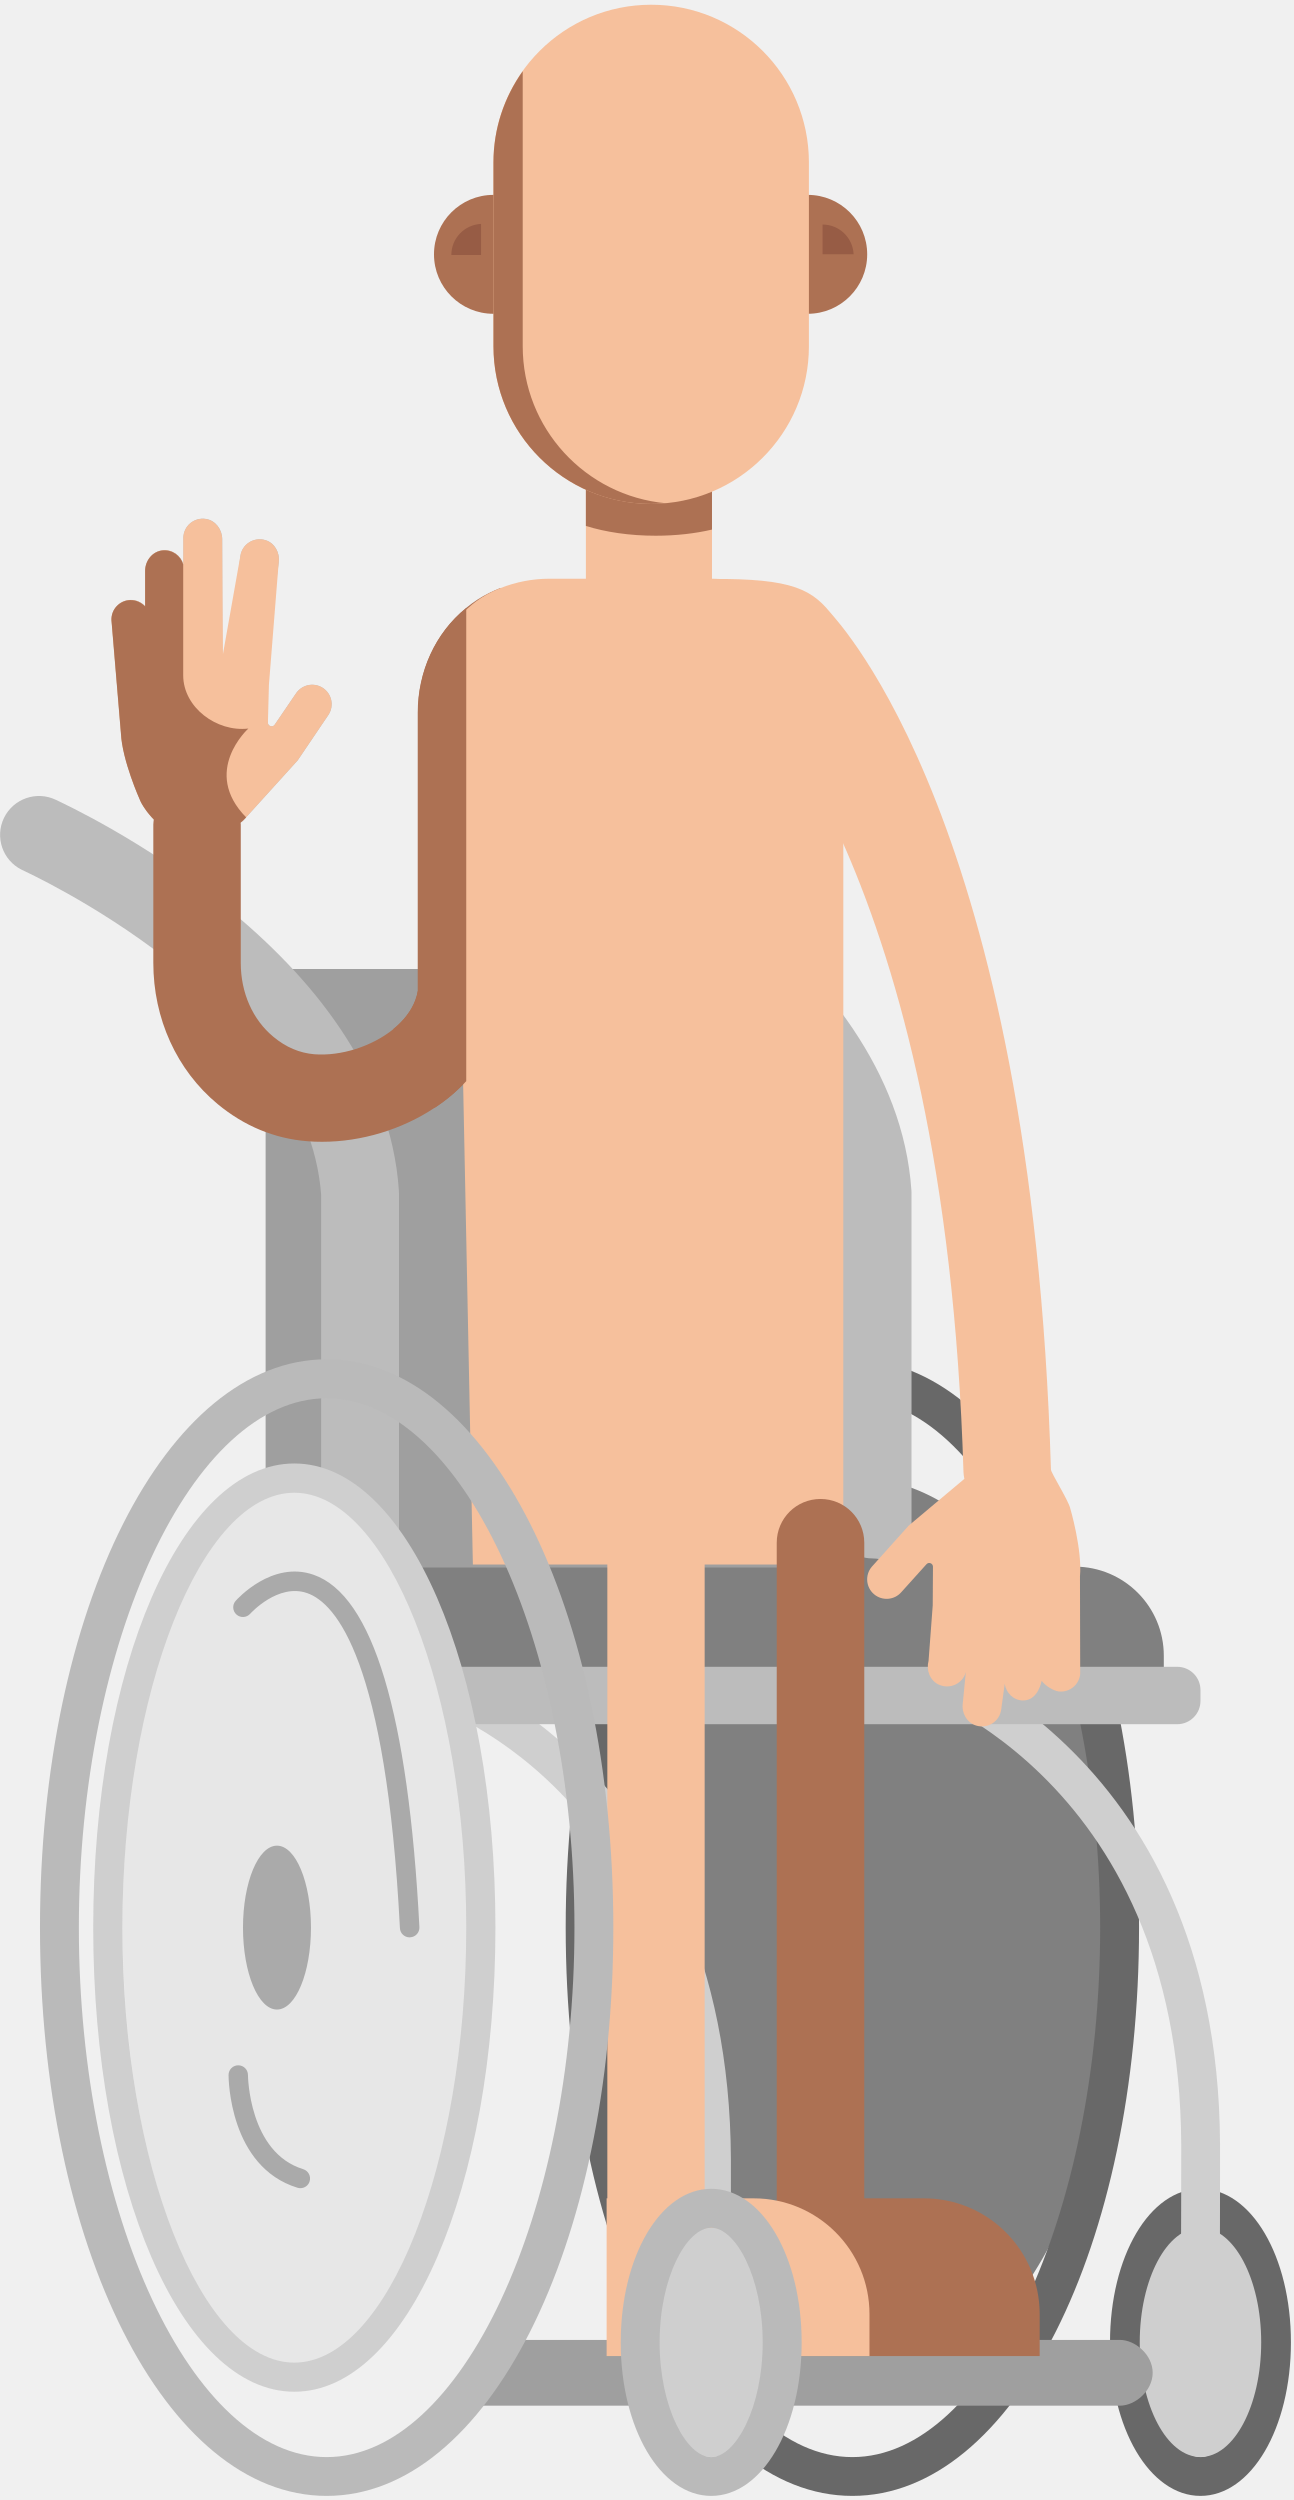
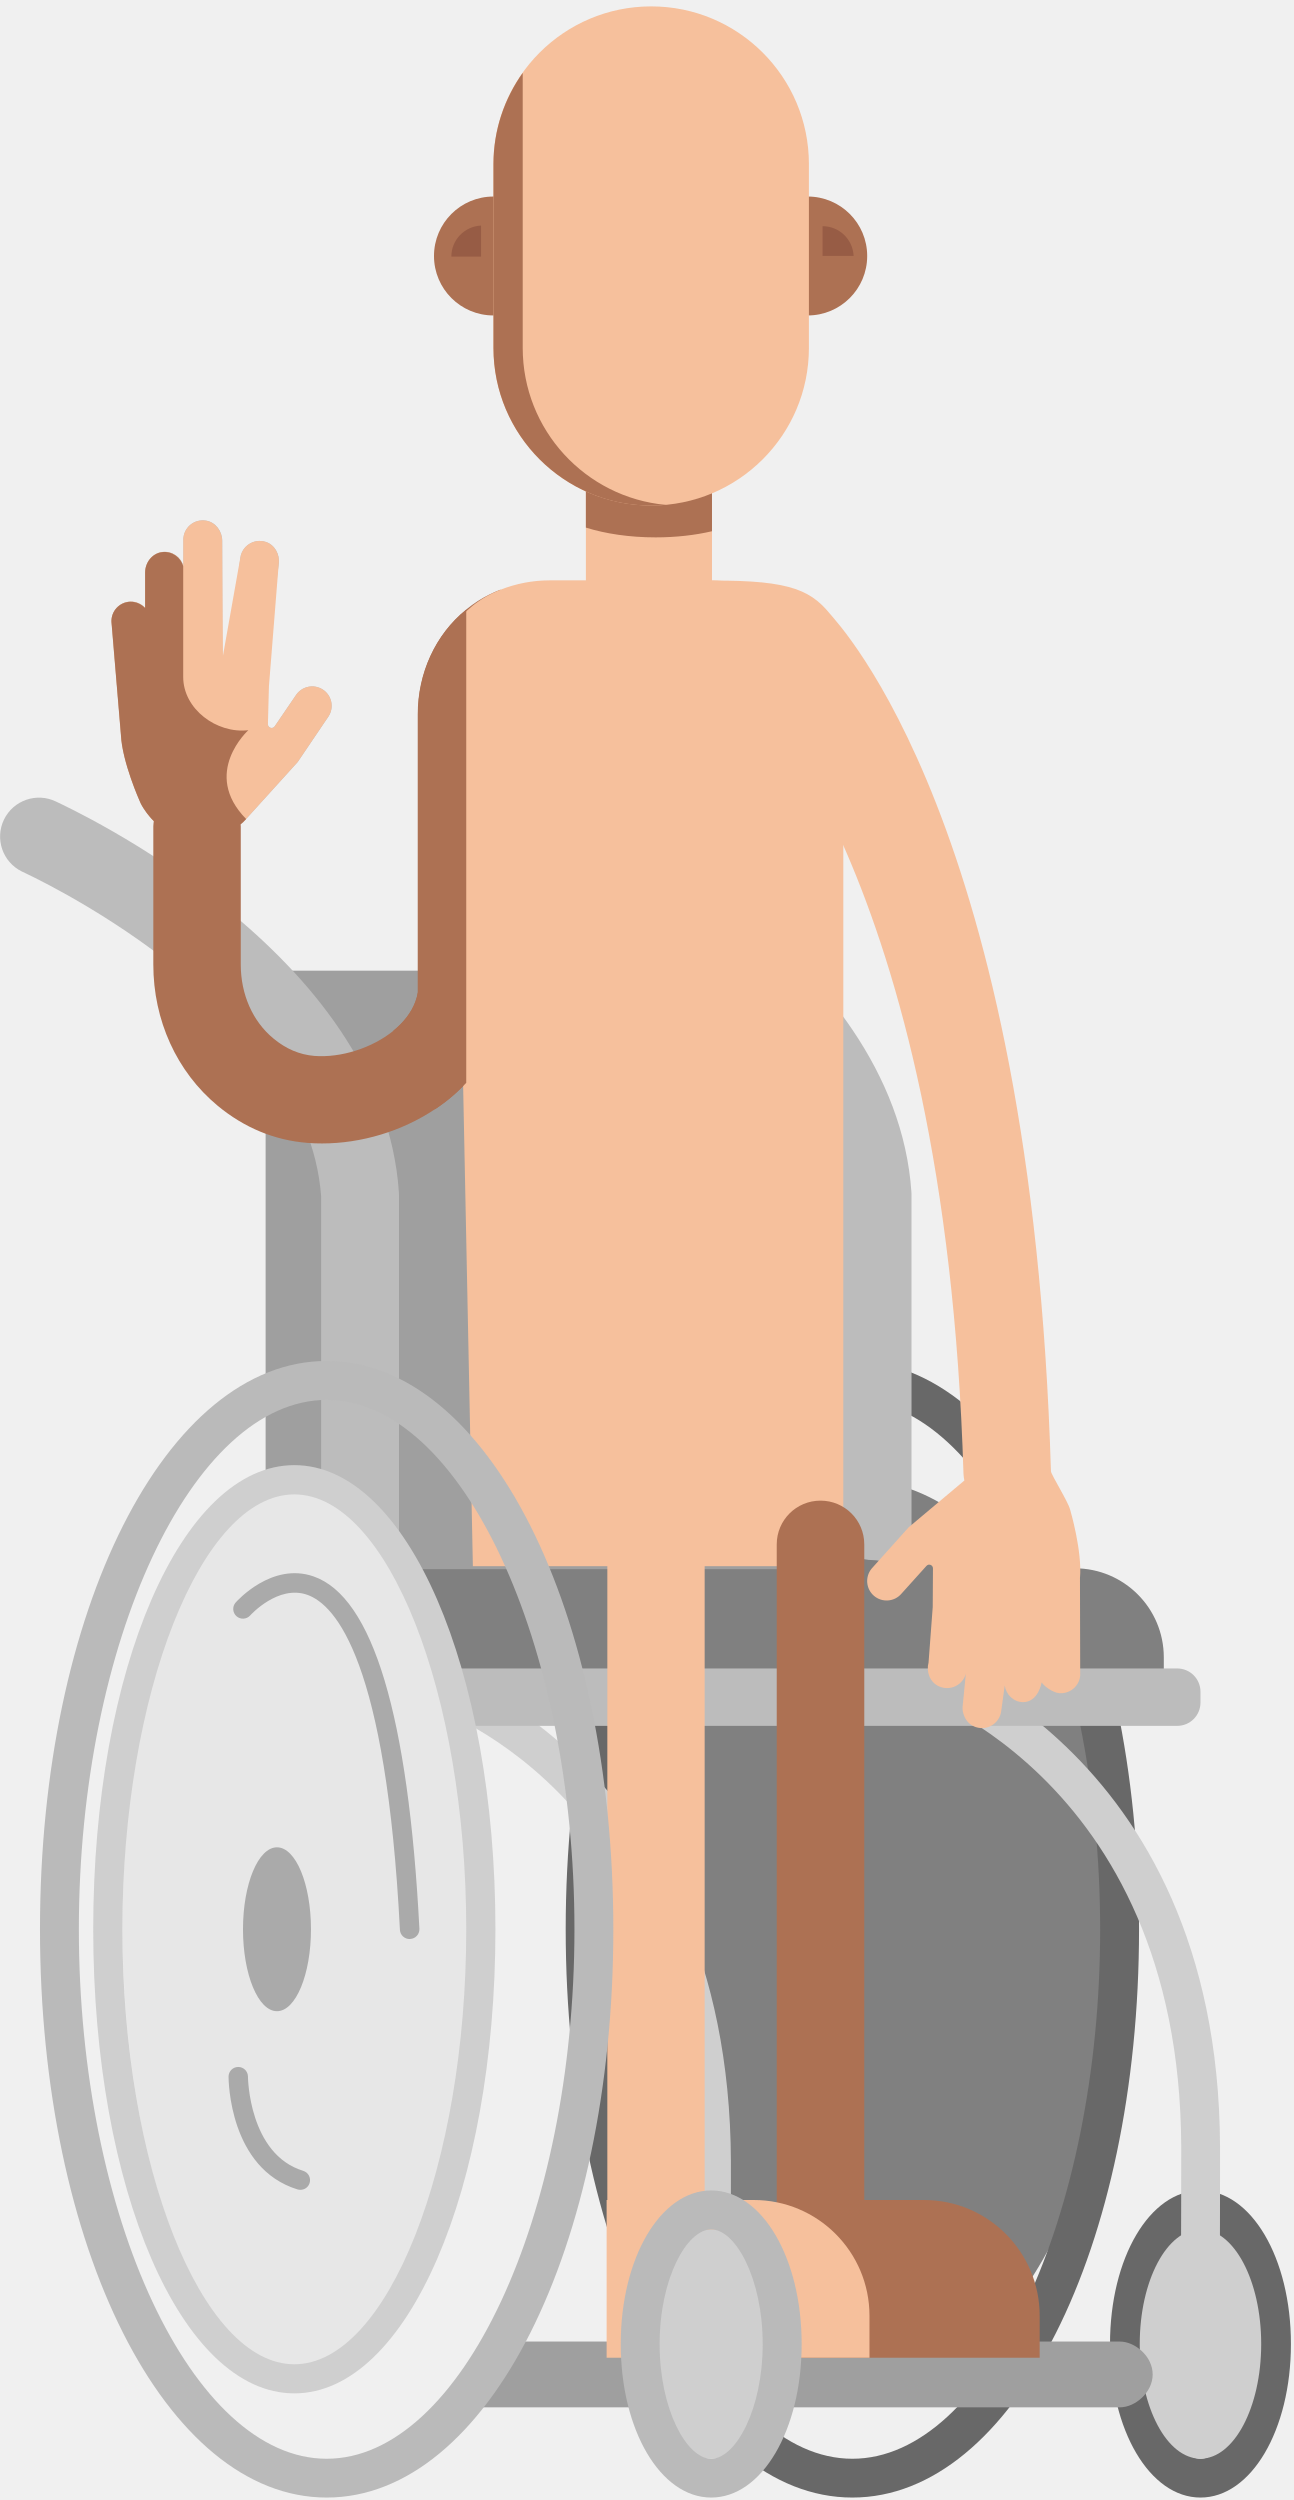
<svg xmlns="http://www.w3.org/2000/svg" width="164" height="317" viewBox="0 0 164 317" fill="none">
-   <g clip-path="url(#clip0_310_122)">
-     <path d="M108.76 303.27C127.096 303.27 141.96 277.338 141.96 245.35C141.96 213.362 127.096 187.43 108.76 187.43C90.424 187.43 75.56 213.362 75.56 245.35C75.56 277.338 90.424 303.27 108.76 303.27Z" fill="#808080" />
-     <path d="M152.22 316.48C145.79 316.48 140.75 307.93 140.75 297.01C140.75 286.09 145.79 277.54 152.22 277.54C158.65 277.54 163.69 286.09 163.69 297.01C163.69 307.93 158.65 316.48 152.22 316.48ZM152.22 282.48C149.13 282.48 145.68 288.7 145.68 297.02C145.68 305.34 149.13 311.56 152.22 311.56C155.3 311.56 158.75 305.34 158.75 297.02C158.75 288.69 155.3 282.48 152.22 282.48Z" fill="#686868" />
-     <path d="M152.22 311.55C156.473 311.55 159.92 305.04 159.92 297.01C159.92 288.98 156.473 282.47 152.22 282.47C147.967 282.47 144.52 288.98 144.52 297.01C144.52 305.04 147.967 311.55 152.22 311.55Z" fill="#CFCFCF" />
-     <path d="M108.08 316.48C87.7 316.48 71.73 284.83 71.73 244.42C71.73 204.01 87.7 172.36 108.08 172.36C128.46 172.36 144.43 204.01 144.43 244.42C144.43 284.83 128.46 316.48 108.08 316.48ZM108.08 177.3C91.05 177.3 76.67 208.04 76.67 244.43C76.67 280.82 91.06 311.56 108.08 311.56C125.1 311.56 139.5 280.82 139.5 244.43C139.49 208.04 125.11 177.3 108.08 177.3Z" fill="#686868" />
-     <path d="M152.22 289.59C152.2 289.59 152.18 289.59 152.16 289.59C150.8 289.56 149.72 288.43 149.75 287.06C149.77 286.08 149.78 273.17 149.78 271.93C149.58 224.47 114.6 213.82 114.25 213.71C112.94 213.33 112.19 211.96 112.56 210.66C112.94 209.35 114.31 208.59 115.61 208.97C116 209.08 154.48 220.79 154.7 271.9C154.7 272.62 154.7 286.03 154.67 287.16C154.65 288.52 153.56 289.59 152.22 289.59Z" fill="#CFCFCF" />
-     <path d="M147.57 212.58H50.58V198.65H136.28C142.52 198.65 147.57 203.71 147.57 209.94V212.58Z" fill="#808080" />
-     <path d="M104.38 122.87H33.68V198.76H104.38V122.87Z" fill="#9F9F9F" />
-     <path d="M45.65 197.61C42.93 197.61 40.72 195.4 40.72 192.68V151.48C38.89 126.67 3.17 110.5 2.78 110.3C0.33 109.1 -0.68 106.15 0.51 103.7C1.71 101.25 4.66 100.24 7.11 101.43C8.92 102.32 48.52 120.44 50.58 150.97L50.59 151.3V197.6C50.58 200.34 48.37 197.61 45.65 197.61Z" fill="#BCBCBC" />
-     <path d="M110.64 197.61C107.92 197.61 105.71 195.4 105.71 192.68V151.48C103.88 126.67 68.16 110.5 67.77 110.3C65.32 109.1 64.31 106.15 65.5 103.7C66.7 101.25 69.65 100.24 72.1 101.43C73.91 102.32 113.51 120.44 115.57 150.97L115.58 151.3V197.6C115.57 200.34 113.37 197.61 110.64 197.61Z" fill="#BCBCBC" />
-     <path d="M90.18 291.51C90.16 291.51 90.14 291.51 90.12 291.51C88.76 291.48 87.68 290.35 87.71 288.98C87.73 288 87.74 275.09 87.74 273.85C87.54 226.54 54.53 216.05 53.13 215.63C51.83 215.24 51.09 213.86 51.48 212.56C51.87 211.26 53.23 210.51 54.54 210.9C54.92 211.01 92.46 222.73 92.68 273.83C92.68 274.55 92.68 287.96 92.65 289.09C92.61 290.45 91.51 291.51 90.18 291.51Z" fill="#CFCFCF" />
-     <path d="M29.44 103.18C29.42 103.48 29.45 103.52 29.46 103.44C29.45 103.34 29.45 103.26 29.45 103.21C29.44 103.19 29.44 103.19 29.44 103.18Z" fill="#BDBDBD" />
-     <path d="M40.91 87.21C39.76 86.48 38.24 86.82 37.5 87.97L34.83 91.89C34.59 92.25 34.03 92.11 33.97 91.69L33.34 86.83L35.35 71.29C35.51 70.08 34.83 68.84 33.66 68.49C32.16 68.04 30.67 69.04 30.48 70.53L28.29 87.5L28.18 87.51V68.37C28.18 67.14 27.34 66 26.13 65.8C24.58 65.55 23.25 66.73 23.25 68.23V71.55C22.94 70.45 21.88 69.65 20.65 69.77C19.36 69.89 18.42 71.07 18.42 72.37V76.88C17.94 76.36 17.26 76.04 16.52 76.07C15.16 76.12 14.1 77.27 14.15 78.63L15.35 92.96C15.51 96.4 17.75 101.38 17.75 101.38C18.13 102.36 19.8 104.65 20.79 104.65C21.08 104.65 20.65 102.91 20.94 102.8C21.65 102.53 22.15 101.96 22.38 101.3C22.84 101.72 23.43 101.98 24.05 101.98C24.38 101.98 24.71 101.91 25.03 101.77C25.33 101.64 25.59 101.46 25.8 101.24C26.13 102.28 27.09 102.97 28.14 102.97C28.36 102.97 28.58 102.94 28.8 102.88C29.23 102.76 29.39 102.97 29.45 103.17C29.45 103.16 29.45 103.15 29.45 103.14C29.45 103.14 29.45 103.17 29.46 103.2C29.48 103.3 29.48 103.38 29.47 103.43C29.52 104.05 29.77 105.33 31.23 103.61L37.75 96.41L41.67 90.61C42.4 89.46 42.06 87.94 40.91 87.21Z" fill="#BDBDBD" />
-     <path d="M40.91 87.21C39.76 86.48 38.24 86.82 37.5 87.97L34.83 91.89C34.59 92.25 34.03 92.11 33.97 91.69L34.1 86.83L35.34 71.29C35.5 70.08 34.82 68.84 33.65 68.49C32.15 68.04 30.66 69.04 30.47 70.53L28.27 82.94L28.17 68.38C28.17 67.15 27.33 66.01 26.12 65.81C24.57 65.56 23.24 66.74 23.24 68.24V71.56C22.93 70.46 21.87 69.66 20.64 69.78C19.35 69.9 18.41 71.08 18.41 72.38V76.89C17.93 76.37 17.25 76.05 16.51 76.08C15.15 76.13 14.09 77.28 14.14 78.64L15.34 92.97C15.5 96.41 17.74 101.39 17.74 101.39C18.12 102.37 19.79 104.66 20.78 104.66C21.07 104.66 20.64 102.92 20.93 102.81C21.64 102.54 22.14 101.97 22.37 101.31C22.83 101.73 23.42 101.99 24.04 101.99C24.37 101.99 24.7 101.92 25.02 101.78C25.32 101.65 25.58 101.47 25.79 101.25C26.12 102.29 27.08 102.98 28.13 102.98C28.35 102.98 28.57 102.95 28.79 102.89C29.22 102.77 29.38 102.98 29.44 103.18C29.44 103.17 29.44 103.16 29.44 103.15C29.44 103.15 29.44 103.18 29.45 103.21C29.47 103.31 29.47 103.39 29.46 103.44C29.51 104.06 29.76 105.34 31.22 103.62L37.74 96.42L41.66 90.62C42.4 89.46 42.06 87.94 40.91 87.21Z" fill="#F6C09C" />
-     <path d="M64.1 77.1V126.29L64.06 126.6C64.02 126.95 63.97 127.29 63.91 127.62C63.27 131.31 61.54 134.5 59.11 137.09C57.94 138.36 56.61 139.48 55.15 140.44C50.96 143.24 45.8 144.78 40.84 144.78C40.22 144.78 39.61 144.76 39 144.71C34.81 144.38 30.97 142.79 27.59 139.99C22.41 135.69 19.44 129.16 19.44 122.08V104.55C19.44 104.34 19.48 104.13 19.5 103.91C19.3 103.72 19.12 103.52 18.93 103.28C18.83 103.17 18.74 103.06 18.66 102.95C18.59 102.85 18.52 102.75 18.46 102.67C18.11 102.19 17.84 101.72 17.72 101.39C17.72 101.39 15.49 96.42 15.33 92.97L14.13 78.64C14.08 77.28 15.14 76.14 16.5 76.09C17.24 76.07 17.93 76.39 18.4 76.89V72.39C18.4 71.08 19.34 69.91 20.63 69.79C21.86 69.68 22.91 70.47 23.23 71.57V85.63C23.23 89.69 27.46 92.85 31.49 92.38C31.49 92.38 25.48 97.81 31.21 103.64C30.93 103.96 30.7 104.17 30.51 104.31C30.51 104.41 30.53 104.49 30.53 104.58V122.11C30.53 125.87 32.03 129.29 34.67 131.47C36.27 132.8 37.98 133.52 39.86 133.68C43.23 133.94 47.16 132.69 49.86 130.51C51.14 129.47 52.14 128.22 52.66 126.81C52.8 126.43 52.91 126.03 52.97 125.63V90.33C52.97 85.21 55.17 80.27 59.09 77.1C59.57 76.71 60.06 76.34 60.59 76C61.49 75.43 62.45 74.95 63.45 74.56C63.88 75.32 64.1 76.19 64.1 77.1Z" fill="#AD7153" />
-     <path d="M89.93 73.38H69.7C67.5 73.38 65.41 73.8 63.48 74.56C58.13 76.64 55.33 81.38 54.23 87.16C54.02 88.2 53.92 89.28 53.92 90.38V127.62L58.53 127.84L59.96 198.38H106.93V130.15V128.16V90.39C106.94 81 99.32 73.38 89.93 73.38Z" fill="#F6C09C" />
-     <path d="M62.57 39.79C66.734 39.79 70.11 36.414 70.11 32.25C70.11 28.086 66.734 24.71 62.57 24.71C58.406 24.71 55.03 28.086 55.03 32.25C55.03 36.414 58.406 39.79 62.57 39.79Z" fill="#AD7153" />
-     <path d="M61.001 28.39C58.901 28.49 57.23 30.21 57.23 32.33H61.001V28.39Z" fill="#975C45" />
-     <path d="M102.42 39.79C106.585 39.79 109.96 36.414 109.96 32.25C109.96 28.086 106.585 24.71 102.42 24.71C98.256 24.71 94.88 28.086 94.88 32.25C94.88 36.414 98.256 39.79 102.42 39.79Z" fill="#AD7153" />
-     <path d="M108.24 32.24C108.14 30.14 106.42 28.47 104.3 28.47V32.24H108.24Z" fill="#975C45" />
-     <path d="M90.28 60.59H74.29V77.28H90.28V60.59Z" fill="#F6C09C" />
-     <path d="M74.29 66.69C76.78 67.47 79.83 67.93 83.13 67.93C85.72 67.93 88.15 67.65 90.28 67.15V58.8H74.29V66.69Z" fill="#AD7153" />
-     <path d="M82.57 63.89C71.53 63.89 62.57 54.94 62.57 43.89V20.6C62.57 9.56 71.52 0.6 82.57 0.6C93.61 0.6 102.57 9.55 102.57 20.6V43.9C102.57 54.94 93.61 63.89 82.57 63.89Z" fill="#F6C09C" />
-     <path d="M66.28 43.9V9.03C63.96 12.3 62.57 16.28 62.57 20.6V43.9C62.57 54.94 71.52 63.9 82.57 63.9C83.2 63.9 83.81 63.86 84.42 63.81C74.25 62.87 66.28 54.32 66.28 43.9Z" fill="#AD7153" />
-     <path d="M59.12 77.1V137.09C57.95 138.36 56.62 139.48 55.16 140.44H49.89V130.47C51.17 129.43 52.17 128.18 52.69 126.77C52.83 126.39 52.94 125.99 53 125.59V90.33C53 85.22 55.19 80.27 59.12 77.1Z" fill="#AD7153" />
-     <path d="M142.01 305.04H58.74C56.83 305.04 60.97 303.17 60.97 300.87C60.97 298.57 63.89 296.7 65.8 296.7H142.01C143.92 296.7 146.16 298.57 146.16 300.87C146.15 303.18 143.92 305.04 142.01 305.04Z" fill="#9F9F9F" />
-     <path d="M149.27 218.63H55.07V211.35H149.27C150.9 211.35 152.22 212.67 152.22 214.3V215.68C152.22 217.31 150.9 218.63 149.27 218.63Z" fill="#BCBCBC" />
-     <path d="M104.04 284.3C100.97 284.3 98.49 281.82 98.49 278.75V195.62C98.49 192.55 100.97 190.07 104.04 190.07C107.11 190.07 109.59 192.55 109.59 195.62V278.75C109.59 281.81 107.11 284.3 104.04 284.3Z" fill="#AD7153" />
-     <path d="M131.83 298.75H98.5V278.75H117.15C125.26 278.75 131.83 285.32 131.83 293.43V298.75Z" fill="#AD7153" />
-     <path d="M83.18 284.92C79.77 284.92 77.01 282.16 77.01 278.75V195.62C77.01 192.21 79.77 189.45 83.18 189.45C86.59 189.45 89.35 192.21 89.35 195.62V278.75C89.34 282.15 86.58 284.92 83.18 284.92Z" fill="#F6C09C" />
-     <path d="M110.25 298.75H76.92V278.75H95.57C103.68 278.75 110.25 285.32 110.25 293.43V298.75Z" fill="#F6C09C" />
-     <path d="M90.18 311.55C94.433 311.55 97.88 305.04 97.88 297.01C97.88 288.98 94.433 282.47 90.18 282.47C85.927 282.47 82.48 288.98 82.48 297.01C82.48 305.04 85.927 311.55 90.18 311.55Z" fill="#CFCFCF" />
-     <path d="M90.18 316.48C83.75 316.48 78.71 307.93 78.71 297.01C78.71 286.09 83.75 277.54 90.18 277.54C96.61 277.54 101.65 286.09 101.65 297.01C101.65 307.93 96.61 316.48 90.18 316.48ZM90.18 282.48C87.09 282.48 83.64 288.7 83.64 297.02C83.64 305.34 87.09 311.56 90.18 311.56C93.26 311.56 96.71 305.34 96.71 297.02C96.71 288.69 93.26 282.48 90.18 282.48Z" fill="#BABABA" />
-     <path d="M136.94 199.91C137.25 196.48 135.7 191.24 135.7 191.24C135.46 190.22 133.27 186.77 133.26 186.34C130.8 104.35 106.3 78.93 105.23 77.61C102.56 74.34 99.56 73.2 88.15 73.44C85.1 73.5 91.62 84 93.89 86.04C94.17 86.29 119.87 110.17 122.17 186.67C122.18 186.96 122.23 187.24 122.28 187.52L115.21 193.46L110.54 198.67C109.66 199.71 109.79 201.27 110.83 202.15C111.87 203.03 113.43 202.9 114.31 201.86L117.48 198.34C117.77 198.02 118.3 198.23 118.3 198.66L118.27 203.56L117.74 210.6C117.42 211.78 117.92 213.1 119.04 213.61C120.46 214.26 122.08 213.47 122.47 212.02L122.08 215.98C121.91 217.2 122.59 218.44 123.77 218.8C125.27 219.26 126.75 218.26 126.95 216.78L127.4 213.5C127.56 214.64 128.5 215.62 129.73 215.62C131.67 215.62 132.08 213.12 132.08 213.12C132.48 213.7 133.54 214.4 134.28 214.48C135.64 214.61 136.84 213.62 136.97 212.26L136.94 199.91Z" fill="#F6C09C" />
-     <path d="M41.42 316.48C21.04 316.48 5.07 284.83 5.07 244.42C5.07 204.01 21.04 172.36 41.42 172.36C61.8 172.36 77.77 204.01 77.77 244.42C77.77 284.83 61.81 316.48 41.42 316.48ZM41.42 177.3C24.39 177.3 10 208.04 10 244.43C10 280.82 24.39 311.56 41.42 311.56C58.45 311.56 72.84 280.82 72.84 244.43C72.84 208.04 58.45 177.3 41.42 177.3Z" fill="#BABABA" />
-     <path d="M38.25 300.47C50.798 300.47 60.97 275.165 60.97 243.95C60.97 212.735 50.798 187.43 38.25 187.43C25.702 187.43 15.53 212.735 15.53 243.95C15.53 275.165 25.702 300.47 38.25 300.47Z" fill="#E7E7E7" />
-     <path d="M37.32 303.27C23.02 303.27 11.82 277.42 11.82 244.42C11.82 211.42 23.02 185.57 37.32 185.57C51.62 185.57 62.82 211.42 62.82 244.42C62.82 277.42 51.62 303.27 37.32 303.27ZM37.32 189.28C25.5 189.28 15.52 214.53 15.52 244.43C15.52 274.32 25.5 299.58 37.32 299.58C49.14 299.58 59.12 274.33 59.12 244.43C59.12 214.53 49.14 189.28 37.32 189.28Z" fill="#CFCFCF" />
-     <path d="M35.12 254.81C37.501 254.81 39.431 250.158 39.431 244.42C39.431 238.682 37.501 234.03 35.12 234.03C32.74 234.03 30.811 238.682 30.811 244.42C30.811 250.158 32.74 254.81 35.12 254.81Z" fill="#AAAAAA" />
-     <path d="M51.94 245.66C51.29 245.66 50.74 245.15 50.71 244.49C48.96 210.5 42.6 203.29 38.96 202.01C35.26 200.71 31.77 204.58 31.73 204.62C31.28 205.13 30.5 205.18 29.99 204.73C29.48 204.28 29.43 203.5 29.88 202.99C30.07 202.78 34.49 197.84 39.76 199.68C47.27 202.29 51.78 217.33 53.18 244.36C53.21 245.04 52.69 245.62 52.01 245.65C51.99 245.66 51.96 245.66 51.94 245.66Z" fill="#AAAAAA" />
-     <path d="M38.09 277.46C37.971 277.46 37.85 277.44 37.73 277.41C29.081 274.76 28.98 263.58 28.98 263.11C28.98 262.43 29.53 261.88 30.21 261.88C30.89 261.88 31.441 262.43 31.441 263.11C31.441 263.21 31.55 272.94 38.441 275.05C39.09 275.25 39.461 275.94 39.261 276.59C39.111 277.12 38.62 277.46 38.09 277.46Z" fill="#AAAAAA" />
+   <g clip-path="url(#clip0_347_904)">
+     <path d="M108.76 303.48C127.096 303.48 141.96 277.548 141.96 245.56C141.96 213.572 127.096 187.64 108.76 187.64C90.424 187.64 75.56 213.572 75.56 245.56C75.56 277.548 90.424 303.48 108.76 303.48Z" fill="#808080" />
+     <path d="M152.22 316.69C145.79 316.69 140.75 308.14 140.75 297.22C140.75 286.3 145.79 277.75 152.22 277.75C158.65 277.75 163.69 286.3 163.69 297.22C163.69 308.14 158.65 316.69 152.22 316.69ZM152.22 282.69C149.13 282.69 145.68 288.91 145.68 297.23C145.68 305.55 149.13 311.77 152.22 311.77C155.3 311.77 158.75 305.55 158.75 297.23C158.75 288.9 155.3 282.69 152.22 282.69Z" fill="#686868" />
+     <path d="M152.22 311.76C156.473 311.76 159.92 305.25 159.92 297.22C159.92 289.19 156.473 282.68 152.22 282.68C147.967 282.68 144.52 289.19 144.52 297.22C144.52 305.25 147.967 311.76 152.22 311.76Z" fill="#CFCFCF" />
+     <path d="M108.08 316.69C87.7 316.69 71.73 285.04 71.73 244.63C71.73 204.22 87.7 172.57 108.08 172.57C128.46 172.57 144.43 204.22 144.43 244.63C144.43 285.04 128.46 316.69 108.08 316.69ZM108.08 177.51C91.05 177.51 76.67 208.25 76.67 244.64C76.67 281.03 91.06 311.77 108.08 311.77C125.1 311.77 139.5 281.03 139.5 244.64C139.49 208.25 125.11 177.51 108.08 177.51Z" fill="#686868" />
+     <path d="M152.22 289.8C152.2 289.8 152.18 289.8 152.16 289.8C150.8 289.77 149.72 288.64 149.75 287.27C149.77 286.29 149.78 273.38 149.78 272.14C149.58 224.68 114.6 214.03 114.25 213.92C112.94 213.54 112.19 212.17 112.56 210.87C112.94 209.56 114.31 208.8 115.61 209.18C116 209.29 154.48 221 154.7 272.11C154.7 272.83 154.7 286.24 154.67 287.37C154.65 288.73 153.56 289.8 152.22 289.8Z" fill="#CFCFCF" />
+     <path d="M147.57 212.79H50.58V198.86H136.28C142.52 198.86 147.57 203.92 147.57 210.15V212.79Z" fill="#808080" />
+     <path d="M104.38 123.08H33.68V198.97H104.38V123.08Z" fill="#9F9F9F" />
+     <path d="M45.65 197.82C42.93 197.82 40.72 195.61 40.72 192.89V151.69C38.89 126.88 3.17 110.71 2.78 110.51C0.33 109.31 -0.68 106.36 0.51 103.91C1.71 101.46 4.66 100.45 7.11 101.64C8.92 102.53 48.52 120.65 50.58 151.18L50.59 151.51V197.81C50.58 200.55 48.37 197.82 45.65 197.82Z" fill="#BCBCBC" />
+     <path d="M110.64 197.82C107.92 197.82 105.71 195.61 105.71 192.89V151.69C103.88 126.88 68.16 110.71 67.77 110.51C65.32 109.31 64.31 106.36 65.5 103.91C66.7 101.46 69.65 100.45 72.1 101.64C73.91 102.53 113.51 120.65 115.57 151.18L115.58 151.51V197.81C115.57 200.55 113.37 197.82 110.64 197.82Z" fill="#BCBCBC" />
+     <path d="M90.18 291.72C90.16 291.72 90.14 291.72 90.12 291.72C88.76 291.69 87.68 290.56 87.71 289.19C87.73 288.21 87.74 275.3 87.74 274.06C87.54 226.75 54.53 216.26 53.13 215.84C51.83 215.45 51.09 214.07 51.48 212.77C51.87 211.47 53.23 210.72 54.54 211.11C54.92 211.22 92.46 222.94 92.68 274.04C92.68 274.76 92.68 288.17 92.65 289.3C92.61 290.66 91.51 291.72 90.18 291.72Z" fill="#CFCFCF" />
+     <path d="M29.44 103.39C29.42 103.69 29.45 103.73 29.46 103.65C29.45 103.55 29.45 103.47 29.45 103.42C29.44 103.4 29.44 103.4 29.44 103.39Z" fill="#BDBDBD" />
+     <path d="M40.91 87.42C39.76 86.69 38.24 87.03 37.5 88.18L34.83 92.1C34.59 92.46 34.03 92.32 33.97 91.9L33.34 87.04L35.35 71.5C35.51 70.29 34.83 69.05 33.66 68.7C32.16 68.25 30.67 69.25 30.48 70.74L28.29 87.71L28.18 87.72V68.58C28.18 67.35 27.34 66.21 26.13 66.01C24.58 65.76 23.25 66.94 23.25 68.44V71.76C22.94 70.66 21.88 69.86 20.65 69.98C19.36 70.1 18.42 71.28 18.42 72.58V77.09C17.94 76.57 17.26 76.25 16.52 76.28C15.16 76.33 14.1 77.48 14.15 78.84L15.35 93.17C15.51 96.61 17.75 101.59 17.75 101.59C18.13 102.57 19.8 104.86 20.79 104.86C21.08 104.86 20.65 103.12 20.94 103.01C21.65 102.74 22.15 102.17 22.38 101.51C22.84 101.93 23.43 102.19 24.05 102.19C24.38 102.19 24.71 102.12 25.03 101.98C25.33 101.85 25.59 101.67 25.8 101.45C26.13 102.49 27.09 103.18 28.14 103.18C28.36 103.18 28.58 103.15 28.8 103.09C29.23 102.97 29.39 103.18 29.45 103.38C29.45 103.37 29.45 103.36 29.45 103.35C29.45 103.35 29.45 103.38 29.46 103.41C29.48 103.51 29.48 103.59 29.47 103.64C29.52 104.26 29.77 105.54 31.23 103.82L37.75 96.62L41.67 90.82C42.4 89.67 42.06 88.15 40.91 87.42Z" fill="#BDBDBD" />
+     <path d="M40.91 87.42C39.76 86.69 38.24 87.03 37.5 88.18L34.83 92.1C34.59 92.46 34.03 92.32 33.97 91.9L34.1 87.04L35.34 71.5C35.5 70.29 34.82 69.05 33.65 68.7C32.15 68.25 30.66 69.25 30.47 70.74L28.27 83.15L28.17 68.59C28.17 67.36 27.33 66.22 26.12 66.02C24.57 65.77 23.24 66.95 23.24 68.45V71.77C22.93 70.67 21.87 69.87 20.64 69.99C19.35 70.11 18.41 71.29 18.41 72.59V77.1C17.93 76.58 17.25 76.26 16.51 76.29C15.15 76.34 14.09 77.49 14.14 78.85L15.34 93.18C15.5 96.62 17.74 101.6 17.74 101.6C18.12 102.58 19.79 104.87 20.78 104.87C21.07 104.87 20.64 103.13 20.93 103.02C21.64 102.75 22.14 102.18 22.37 101.52C22.83 101.94 23.42 102.2 24.04 102.2C24.37 102.2 24.7 102.13 25.02 101.99C25.32 101.86 25.58 101.68 25.79 101.46C26.12 102.5 27.08 103.19 28.13 103.19C28.35 103.19 28.57 103.16 28.79 103.1C29.22 102.98 29.38 103.19 29.44 103.39C29.44 103.38 29.44 103.37 29.44 103.36C29.44 103.36 29.44 103.39 29.45 103.42C29.47 103.52 29.47 103.6 29.46 103.65C29.51 104.27 29.76 105.55 31.22 103.83L37.74 96.63L41.66 90.83C42.4 89.67 42.06 88.15 40.91 87.42Z" fill="#F6C09C" />
+     <path d="M64.1 77.31V126.5L64.06 126.81C64.02 127.16 63.97 127.5 63.91 127.83C63.27 131.52 61.54 134.71 59.11 137.3C57.94 138.57 56.61 139.69 55.15 140.65C50.96 143.45 45.8 144.99 40.84 144.99C40.22 144.99 39.61 144.97 39 144.92C34.81 144.59 30.97 143 27.59 140.2C22.41 135.9 19.44 129.37 19.44 122.29V104.76C19.44 104.55 19.48 104.34 19.5 104.12C19.3 103.93 19.12 103.73 18.93 103.49C18.83 103.38 18.74 103.27 18.66 103.16C18.59 103.06 18.52 102.96 18.46 102.88C18.11 102.4 17.84 101.93 17.72 101.6C17.72 101.6 15.49 96.63 15.33 93.18L14.13 78.85C14.08 77.49 15.14 76.35 16.5 76.3C17.24 76.28 17.93 76.6 18.4 77.1V72.6C18.4 71.29 19.34 70.12 20.63 70C21.86 69.89 22.91 70.68 23.23 71.78V85.84C23.23 89.9 27.46 93.06 31.49 92.59C31.49 92.59 25.48 98.02 31.21 103.85C30.93 104.17 30.7 104.38 30.51 104.52C30.51 104.62 30.53 104.7 30.53 104.79V122.32C30.53 126.08 32.03 129.5 34.67 131.68C36.27 133.01 37.98 133.73 39.86 133.89C43.23 134.15 47.16 132.9 49.86 130.72C51.14 129.68 52.14 128.43 52.66 127.02C52.8 126.64 52.91 126.24 52.97 125.84V90.54C52.97 85.42 55.17 80.48 59.09 77.31C59.57 76.92 60.06 76.55 60.59 76.21C61.49 75.64 62.45 75.16 63.45 74.77C63.88 75.53 64.1 76.4 64.1 77.31Z" fill="#AD7153" />
+     <path d="M89.93 73.59H69.7C67.5 73.59 65.41 74.01 63.48 74.77C58.13 76.85 55.33 81.59 54.23 87.37C54.02 88.41 53.92 89.49 53.92 90.59V127.83L58.53 128.05L59.96 198.59H106.93V130.36V128.37V90.6C106.94 81.21 99.32 73.59 89.93 73.59Z" fill="#F6C09C" />
+     <path d="M62.57 40C66.734 40 70.11 36.624 70.11 32.46C70.11 28.296 66.734 24.92 62.57 24.92C58.406 24.92 55.03 28.296 55.03 32.46C55.03 36.624 58.406 40 62.57 40Z" fill="#AD7153" />
+     <path d="M61.001 28.6C58.901 28.7 57.23 30.42 57.23 32.54H61.001V28.6Z" fill="#975C45" />
+     <path d="M102.42 40C106.585 40 109.96 36.624 109.96 32.46C109.96 28.296 106.585 24.92 102.42 24.92C98.256 24.92 94.88 28.296 94.88 32.46C94.88 36.624 98.256 40 102.42 40Z" fill="#AD7153" />
+     <path d="M108.24 32.45C108.14 30.35 106.42 28.68 104.3 28.68V32.45H108.24Z" fill="#975C45" />
+     <path d="M90.28 60.8H74.29V77.49H90.28V60.8Z" fill="#F6C09C" />
+     <path d="M74.29 66.9C76.78 67.68 79.83 68.14 83.13 68.14C85.72 68.14 88.15 67.86 90.28 67.36V59.01H74.29V66.9Z" fill="#AD7153" />
+     <path d="M82.57 64.1C71.53 64.1 62.57 55.15 62.57 44.1V20.81C62.57 9.77 71.52 0.81 82.57 0.81C93.61 0.81 102.57 9.76 102.57 20.81V44.11C102.57 55.15 93.61 64.1 82.57 64.1Z" fill="#F6C09C" />
+     <path d="M66.28 44.11V9.24C63.96 12.51 62.57 16.49 62.57 20.81V44.11C62.57 55.15 71.52 64.11 82.57 64.11C83.2 64.11 83.81 64.07 84.42 64.02C74.25 63.08 66.28 54.53 66.28 44.11Z" fill="#AD7153" />
+     <path d="M59.12 77.31V137.3C57.95 138.57 56.62 139.69 55.16 140.65H49.89V130.68C51.17 129.64 52.17 128.39 52.69 126.98C52.83 126.6 52.94 126.2 53 125.8V90.54C53 85.43 55.19 80.48 59.12 77.31Z" fill="#AD7153" />
+     <path d="M142.01 305.25H58.74C56.83 305.25 60.97 303.38 60.97 301.08C60.97 298.78 63.89 296.91 65.8 296.91H142.01C143.92 296.91 146.16 298.78 146.16 301.08C146.15 303.39 143.92 305.25 142.01 305.25Z" fill="#9F9F9F" />
+     <path d="M149.27 218.84H55.07V211.56H149.27C150.9 211.56 152.22 212.88 152.22 214.51V215.89C152.22 217.52 150.9 218.84 149.27 218.84Z" fill="#BCBCBC" />
+     <path d="M104.04 284.51C100.97 284.51 98.49 282.03 98.49 278.96V195.83C98.49 192.76 100.97 190.28 104.04 190.28C107.11 190.28 109.59 192.76 109.59 195.83V278.96C109.59 282.02 107.11 284.51 104.04 284.51Z" fill="#AD7153" />
+     <path d="M131.83 298.96H98.5V278.96H117.15C125.26 278.96 131.83 285.53 131.83 293.64V298.96Z" fill="#AD7153" />
+     <path d="M83.18 285.13C79.77 285.13 77.01 282.37 77.01 278.96V195.83C77.01 192.42 79.77 189.66 83.18 189.66C86.59 189.66 89.35 192.42 89.35 195.83V278.96C89.34 282.36 86.58 285.13 83.18 285.13Z" fill="#F6C09C" />
+     <path d="M110.25 298.96H76.92V278.96H95.57C103.68 278.96 110.25 285.53 110.25 293.64V298.96Z" fill="#F6C09C" />
+     <path d="M90.18 311.76C94.433 311.76 97.88 305.25 97.88 297.22C97.88 289.19 94.433 282.68 90.18 282.68C85.927 282.68 82.48 289.19 82.48 297.22C82.48 305.25 85.927 311.76 90.18 311.76Z" fill="#CFCFCF" />
+     <path d="M90.18 316.69C83.75 316.69 78.71 308.14 78.71 297.22C78.71 286.3 83.75 277.75 90.18 277.75C96.61 277.75 101.65 286.3 101.65 297.22C101.65 308.14 96.61 316.69 90.18 316.69ZM90.18 282.69C87.09 282.69 83.64 288.91 83.64 297.23C83.64 305.55 87.09 311.77 90.18 311.77C93.26 311.77 96.71 305.55 96.71 297.23C96.71 288.9 93.26 282.69 90.18 282.69Z" fill="#BABABA" />
+     <path d="M136.94 200.12C137.25 196.69 135.7 191.45 135.7 191.45C135.46 190.43 133.27 186.98 133.26 186.55C130.8 104.56 106.3 79.14 105.23 77.82C102.56 74.55 99.56 73.41 88.15 73.65C85.1 73.71 91.62 84.21 93.89 86.25C94.17 86.5 119.87 110.38 122.17 186.88C122.18 187.17 122.23 187.45 122.28 187.73L115.21 193.67L110.54 198.88C109.66 199.92 109.79 201.48 110.83 202.36C111.87 203.24 113.43 203.11 114.31 202.07L117.48 198.55C117.77 198.23 118.3 198.44 118.3 198.87L118.27 203.77L117.74 210.81C117.42 211.99 117.92 213.31 119.04 213.82C120.46 214.47 122.08 213.68 122.47 212.23L122.08 216.19C121.91 217.41 122.59 218.65 123.77 219.01C125.27 219.47 126.75 218.47 126.95 216.99L127.4 213.71C127.56 214.85 128.5 215.83 129.73 215.83C131.67 215.83 132.08 213.33 132.08 213.33C132.48 213.91 133.54 214.61 134.28 214.69C135.64 214.82 136.84 213.83 136.97 212.47L136.94 200.12Z" fill="#F6C09C" />
+     <path d="M41.42 316.69C21.04 316.69 5.07 285.04 5.07 244.63C5.07 204.22 21.04 172.57 41.42 172.57C61.8 172.57 77.77 204.22 77.77 244.63C77.77 285.04 61.81 316.69 41.42 316.69ZM41.42 177.51C24.39 177.51 10 208.25 10 244.64C10 281.03 24.39 311.77 41.42 311.77C58.45 311.77 72.84 281.03 72.84 244.64C72.84 208.25 58.45 177.51 41.42 177.51Z" fill="#BABABA" />
+     <path d="M38.25 300.68C50.798 300.68 60.97 275.375 60.97 244.16C60.97 212.945 50.798 187.64 38.25 187.64C25.702 187.64 15.53 212.945 15.53 244.16C15.53 275.375 25.702 300.68 38.25 300.68Z" fill="#E7E7E7" />
+     <path d="M37.32 303.48C23.02 303.48 11.82 277.63 11.82 244.63C11.82 211.63 23.02 185.78 37.32 185.78C51.62 185.78 62.82 211.63 62.82 244.63C62.82 277.63 51.62 303.48 37.32 303.48ZM37.32 189.49C25.5 189.49 15.52 214.74 15.52 244.64C15.52 274.53 25.5 299.79 37.32 299.79C49.14 299.79 59.12 274.54 59.12 244.64C59.12 214.74 49.14 189.49 37.32 189.49Z" fill="#CFCFCF" />
+     <path d="M35.12 255.02C37.501 255.02 39.431 250.368 39.431 244.63C39.431 238.892 37.501 234.24 35.12 234.24C32.74 234.24 30.811 238.892 30.811 244.63C30.811 250.368 32.74 255.02 35.12 255.02Z" fill="#AAAAAA" />
+     <path d="M51.94 245.87C51.29 245.87 50.74 245.36 50.71 244.7C48.96 210.71 42.6 203.5 38.96 202.22C35.26 200.92 31.77 204.79 31.73 204.83C31.28 205.34 30.5 205.39 29.99 204.94C29.48 204.49 29.43 203.71 29.88 203.2C30.07 202.99 34.49 198.05 39.76 199.89C47.27 202.5 51.78 217.54 53.18 244.57C53.21 245.25 52.69 245.83 52.01 245.86C51.99 245.87 51.96 245.87 51.94 245.87Z" fill="#AAAAAA" />
+     <path d="M38.09 277.67C37.971 277.67 37.85 277.65 37.73 277.62C29.081 274.97 28.98 263.79 28.98 263.32C28.98 262.64 29.53 262.09 30.21 262.09C30.89 262.09 31.441 262.64 31.441 263.32C31.441 263.42 31.55 273.15 38.441 275.26C39.09 275.46 39.461 276.15 39.261 276.8C39.111 277.33 38.62 277.67 38.09 277.67Z" fill="#AAAAAA" />
  </g>
  <defs>
-     <clipPath id="clip0_310_122">
-       <rect width="163.69" height="315.88" fill="white" transform="translate(0 0.599976)" />
+     <clipPath id="clip0_347_904">
+       <rect width="163.69" height="315.88" fill="white" transform="translate(0 0.810059)" />
    </clipPath>
  </defs>
</svg>
